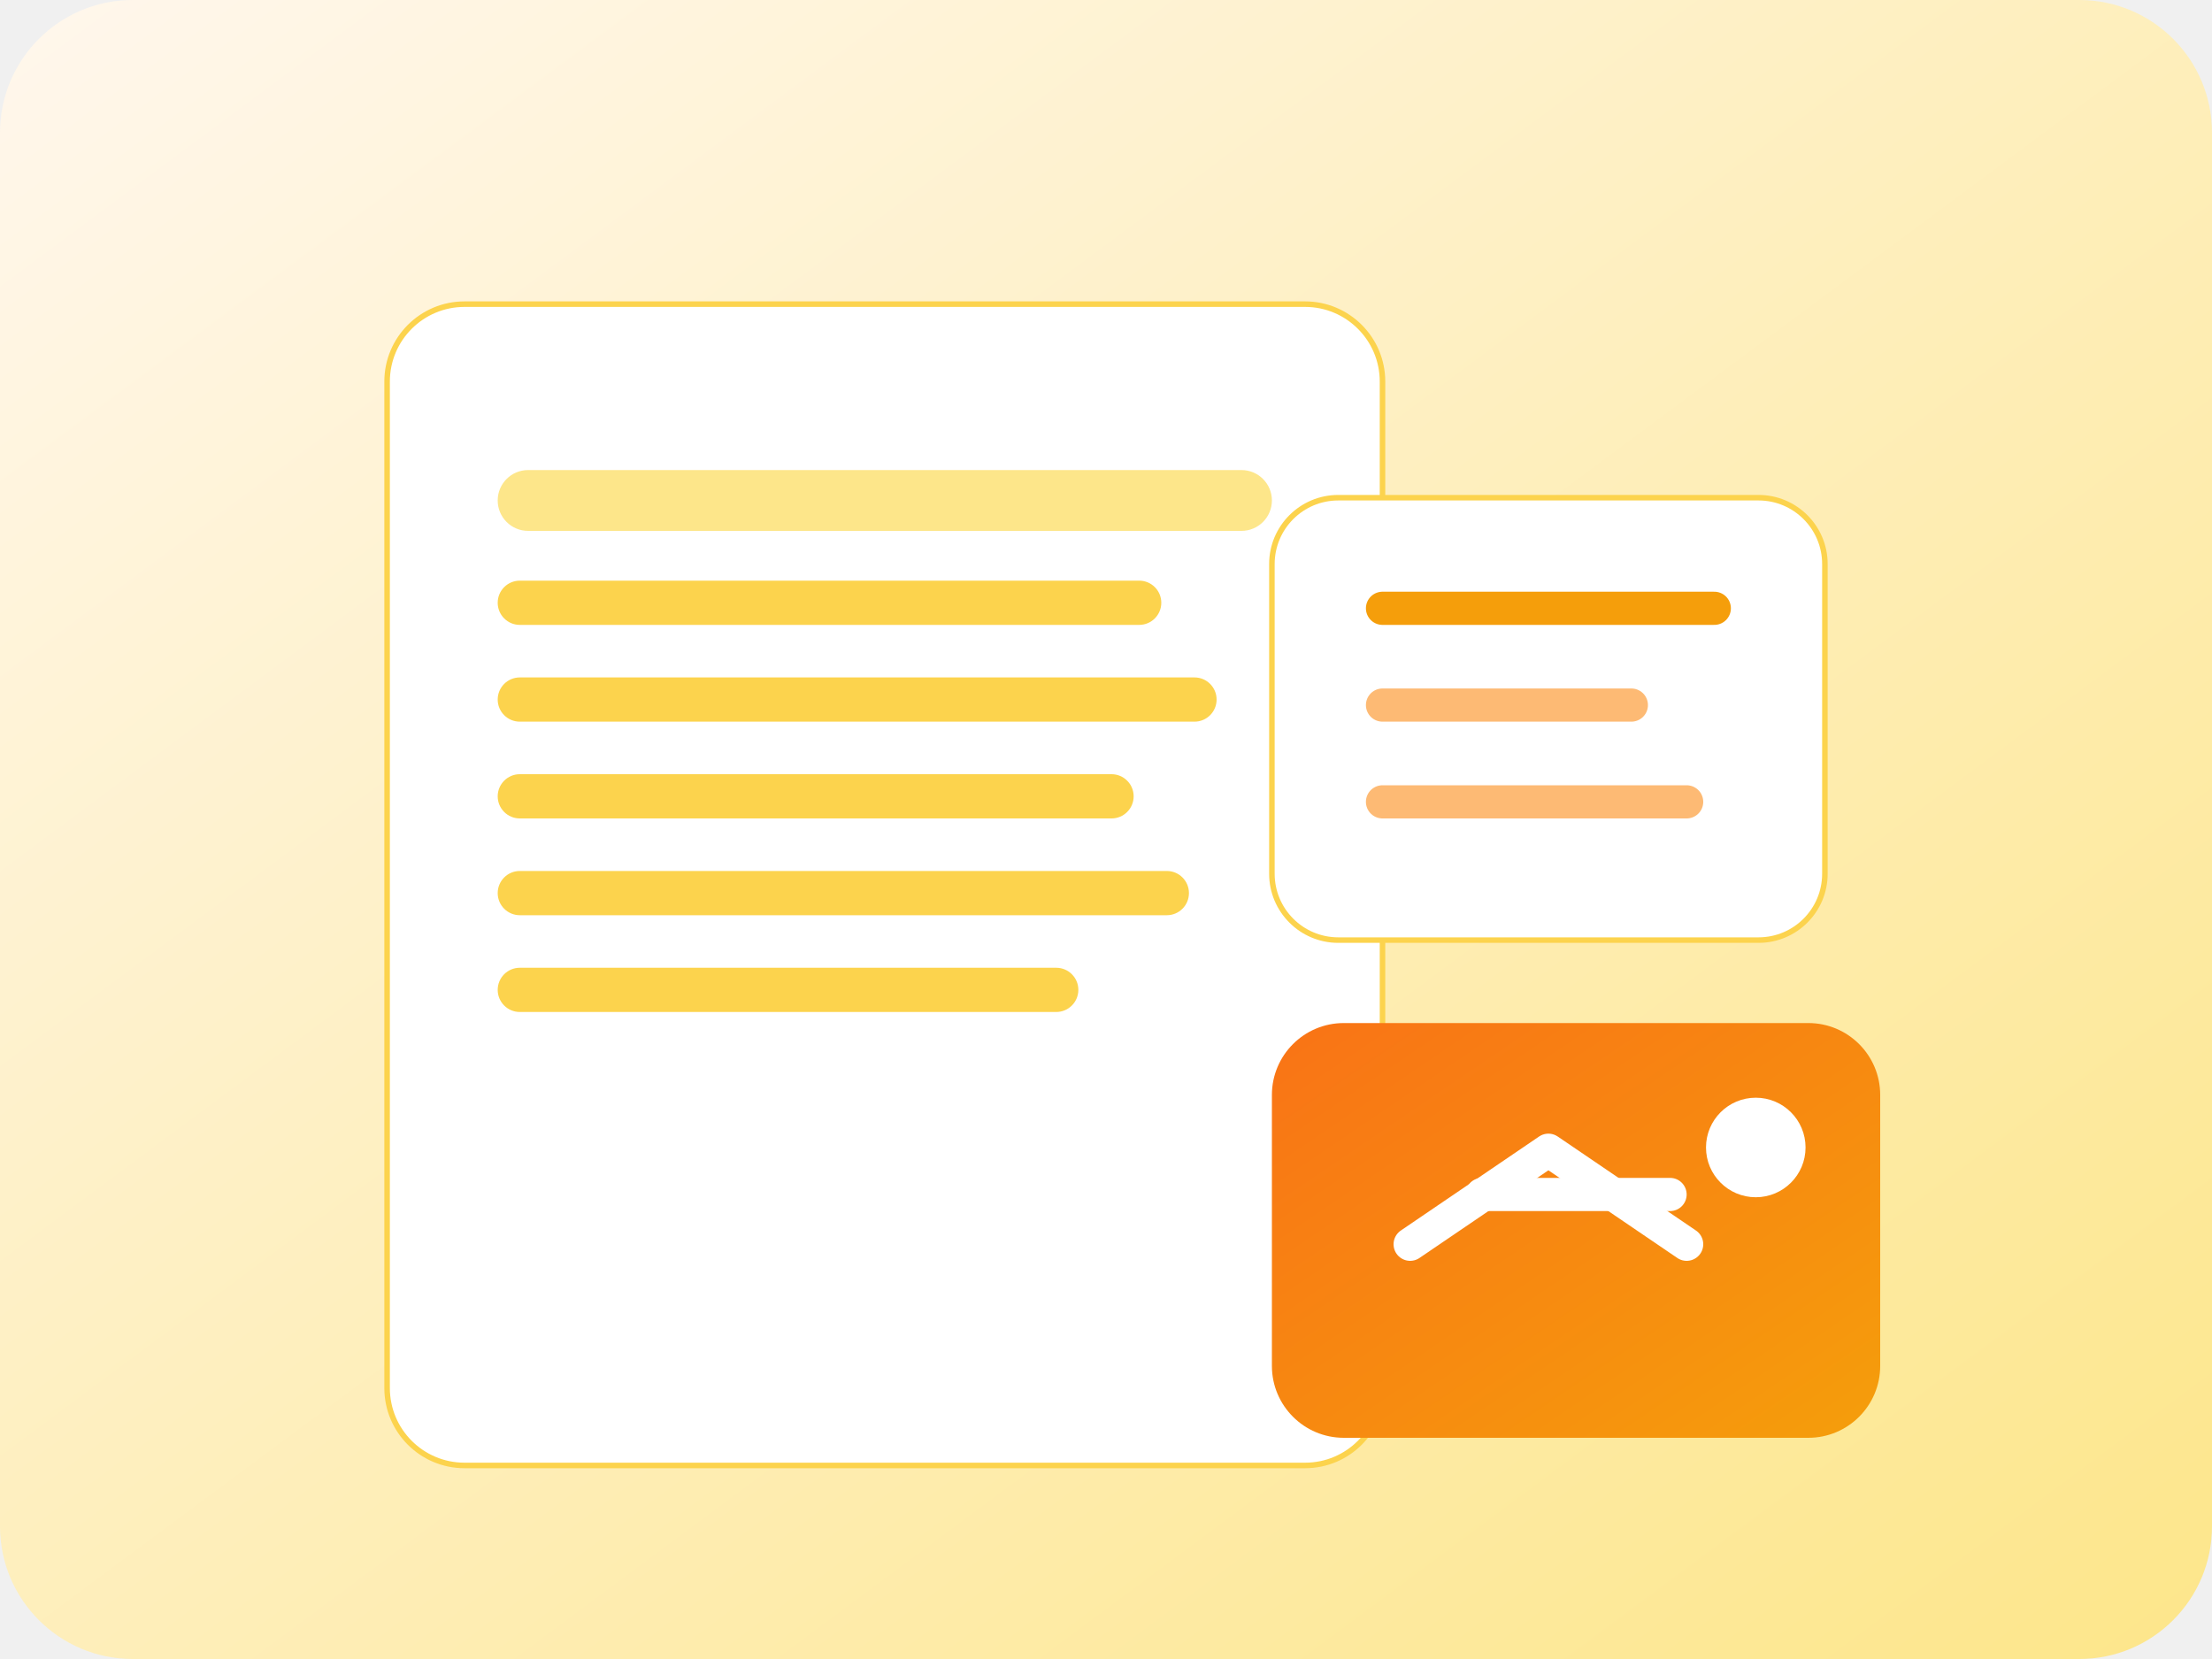
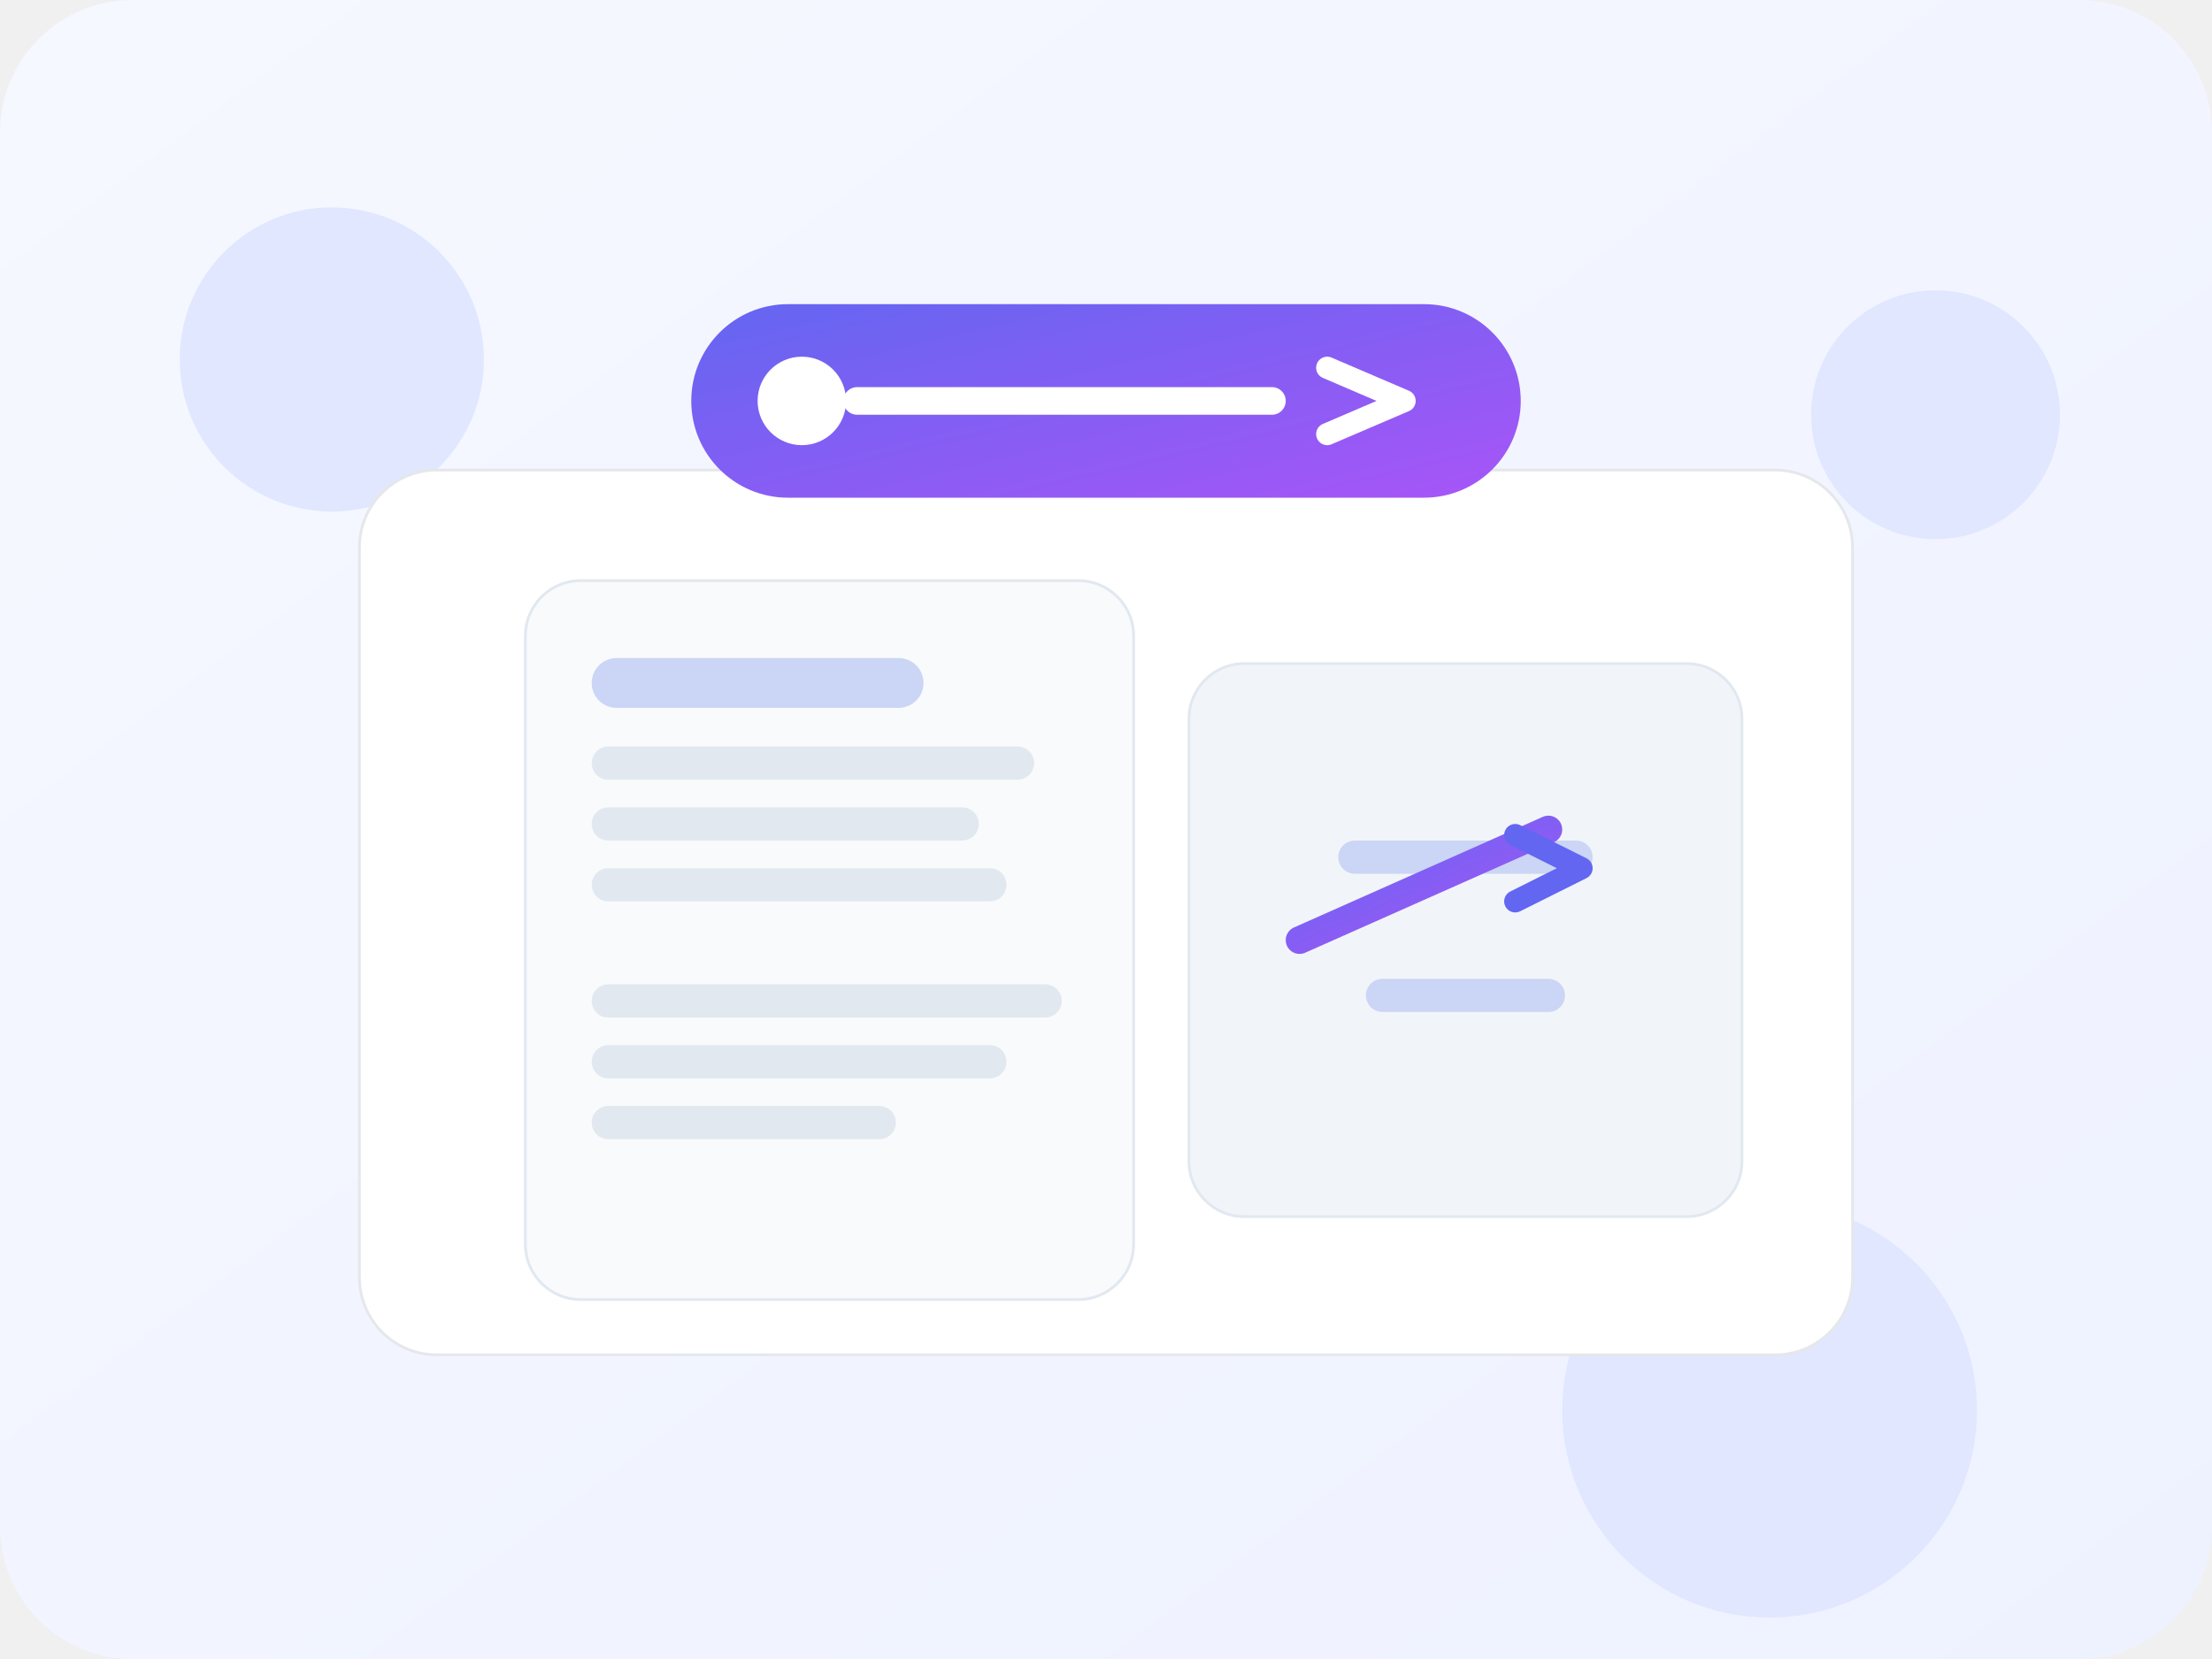
<svg xmlns="http://www.w3.org/2000/svg" width="800" height="600" viewBox="0 0 800 600" fill="none">
  <defs>
    <linearGradient id="bg" x1="0" y1="0" x2="1" y2="1">
-       <stop offset="0" stop-color="#FFF7ED" />
-       <stop offset="1" stop-color="#FDE68A" />
+       <stop offset="0" stop-color="#F6F8FF" />
+       <stop offset="1" stop-color="#EEF2FF" />
    </linearGradient>
    <linearGradient id="accent" x1="0" y1="0" x2="1" y2="1">
-       <stop offset="0" stop-color="#F97316" />
-       <stop offset="1" stop-color="#F59E0B" />
+       <stop offset="0" stop-color="#6366F1" />
+       <stop offset="1" stop-color="#A855F7" />
    </linearGradient>
  </defs>
  <rect width="800" height="600" rx="48" fill="url(#bg)" />
-   <rect x="140" y="110" width="360" height="420" rx="28" fill="white" stroke="#FCD34D" stroke-width="2" />
-   <rect x="180" y="170" width="280" height="22" rx="11" fill="#FDE68A" />
-   <rect x="180" y="210" width="240" height="16" rx="8" fill="#FCD34D" />
-   <rect x="180" y="245" width="260" height="16" rx="8" fill="#FCD34D" />
-   <rect x="180" y="280" width="230" height="16" rx="8" fill="#FCD34D" />
-   <rect x="180" y="315" width="250" height="16" rx="8" fill="#FCD34D" />
-   <rect x="180" y="350" width="210" height="16" rx="8" fill="#FCD34D" />
-   <rect x="460" y="180" width="200" height="160" rx="24" fill="white" stroke="#FCD34D" stroke-width="2" />
-   <path d="M500 220h120" stroke="#F59E0B" stroke-width="12" stroke-linecap="round" />
-   <path d="M500 255h90" stroke="#FDBA74" stroke-width="12" stroke-linecap="round" />
-   <path d="M500 290h110" stroke="#FDBA74" stroke-width="12" stroke-linecap="round" />
-   <g transform="translate(460 370)">
-     <rect width="220" height="150" rx="26" fill="url(#accent)" />
-     <path d="M50 80l50-34 50 34" stroke="white" stroke-width="12" stroke-linecap="round" stroke-linejoin="round" />
-     <rect x="70" y="56" width="80" height="12" rx="6" fill="white" />
-     <circle cx="175" cy="45" r="18" fill="white" />
+   <circle cx="120" cy="130" r="55" fill="#E0E7FF" />
+   <circle cx="700" cy="150" r="45" fill="#E0E7FF" />
+   <circle cx="640" cy="510" r="75" fill="#E0E7FF" />
+   <rect x="130" y="170" width="540" height="320" rx="28" fill="white" stroke="#E5E7EB" />
+   <g transform="translate(190 210)">
+     <rect x="0" y="0" width="220" height="260" rx="20" fill="#F8FAFC" stroke="#E2E8F0" />
+     <rect x="24" y="28" width="120" height="18" rx="9" fill="#CBD5F5" />
+     <rect x="24" y="60" width="160" height="12" rx="6" fill="#E2E8F0" />
+     <rect x="24" y="82" width="140" height="12" rx="6" fill="#E2E8F0" />
+     <rect x="24" y="104" width="150" height="12" rx="6" fill="#E2E8F0" />
+     <rect x="24" y="146" width="170" height="12" rx="6" fill="#E2E8F0" />
+     <rect x="24" y="168" width="150" height="12" rx="6" fill="#E2E8F0" />
+     <rect x="24" y="190" width="110" height="12" rx="6" fill="#E2E8F0" />
+   </g>
+   <g transform="translate(430 240)">
+     <rect x="0" y="0" width="200" height="200" rx="20" fill="#F1F5F9" stroke="#E2E8F0" />
+     <path d="M60 70h80" stroke="#CBD5F5" stroke-width="12" stroke-linecap="round" />
+     <path d="M70 120h60" stroke="#CBD5F5" stroke-width="12" stroke-linecap="round" />
+     <path d="M40 100l90-40" stroke="url(#accent)" stroke-width="10" stroke-linecap="round" />
+     <path d="M118 62l24 12-24 12" stroke="#6366F1" stroke-width="8" stroke-linecap="round" stroke-linejoin="round" />
+   </g>
+   <g transform="translate(250 110)">
+     <rect x="0" y="0" width="300" height="70" rx="35" fill="url(#accent)" />
+     <path d="M60 35h150" stroke="white" stroke-width="10" stroke-linecap="round" />
+     <circle cx="40" cy="35" r="16" fill="white" />
+     <path d="M230 23l28 12-28 12" stroke="white" stroke-width="8" stroke-linecap="round" stroke-linejoin="round" />
  </g>
</svg>
